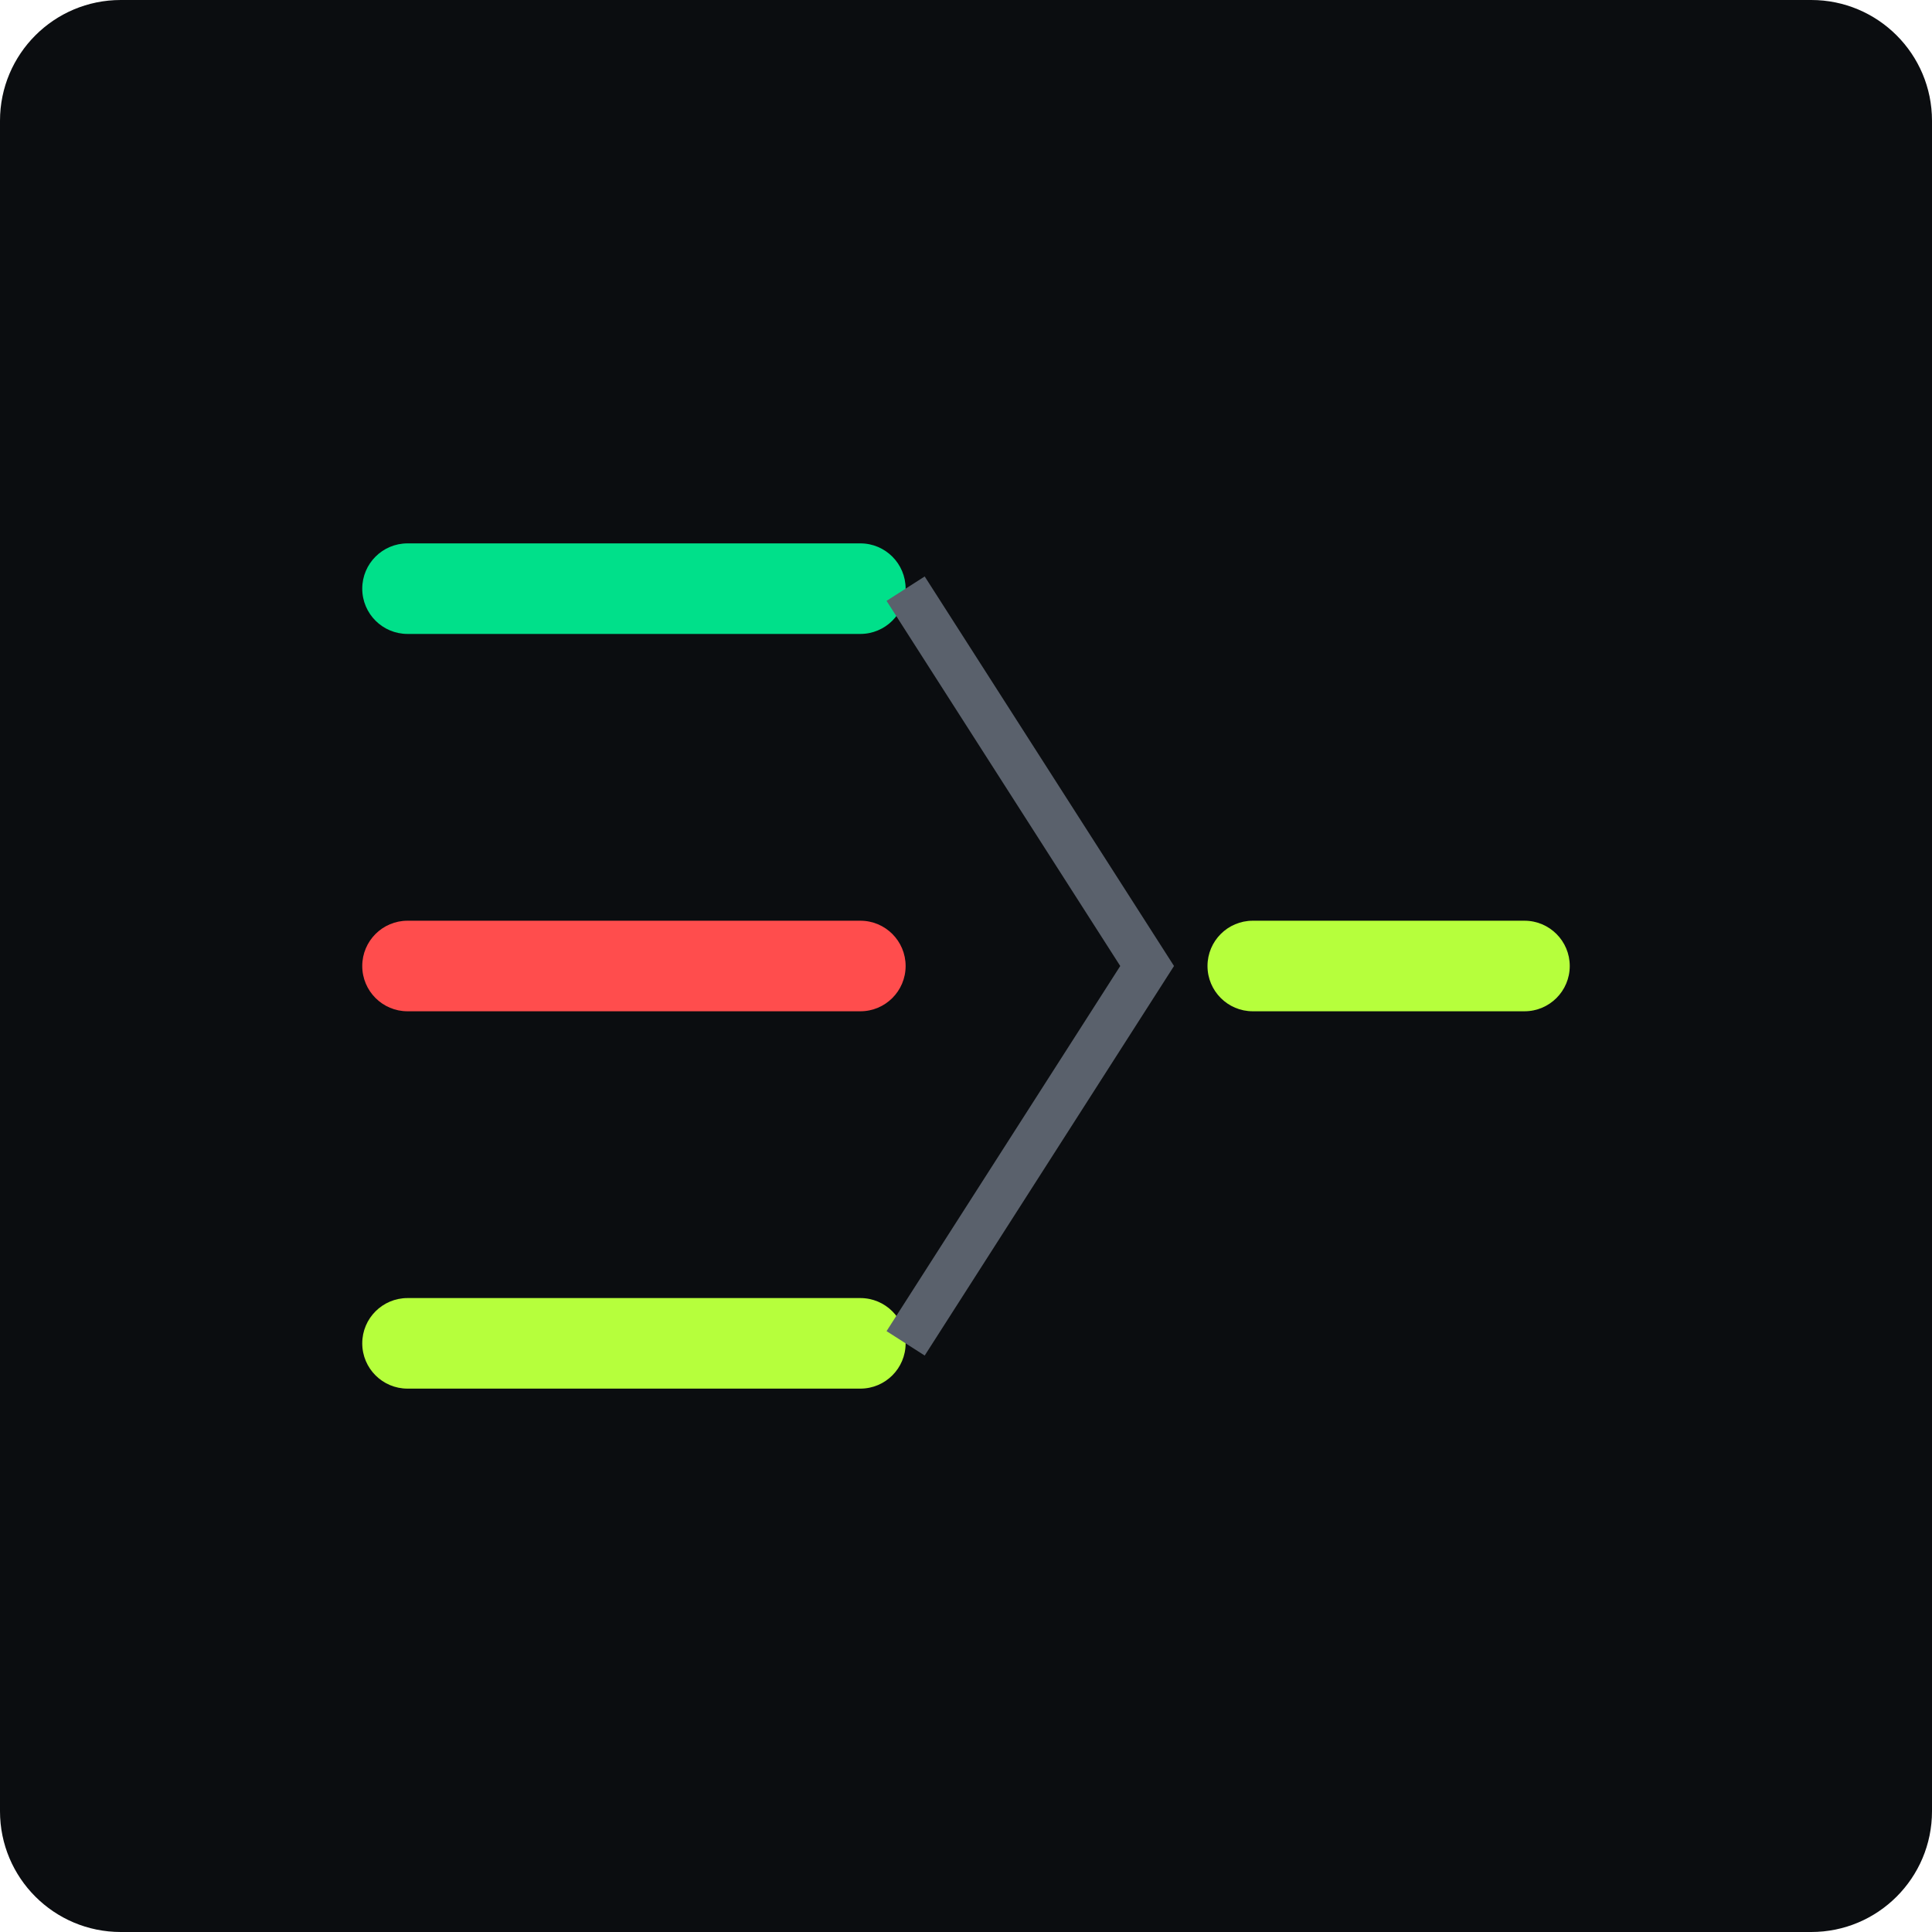
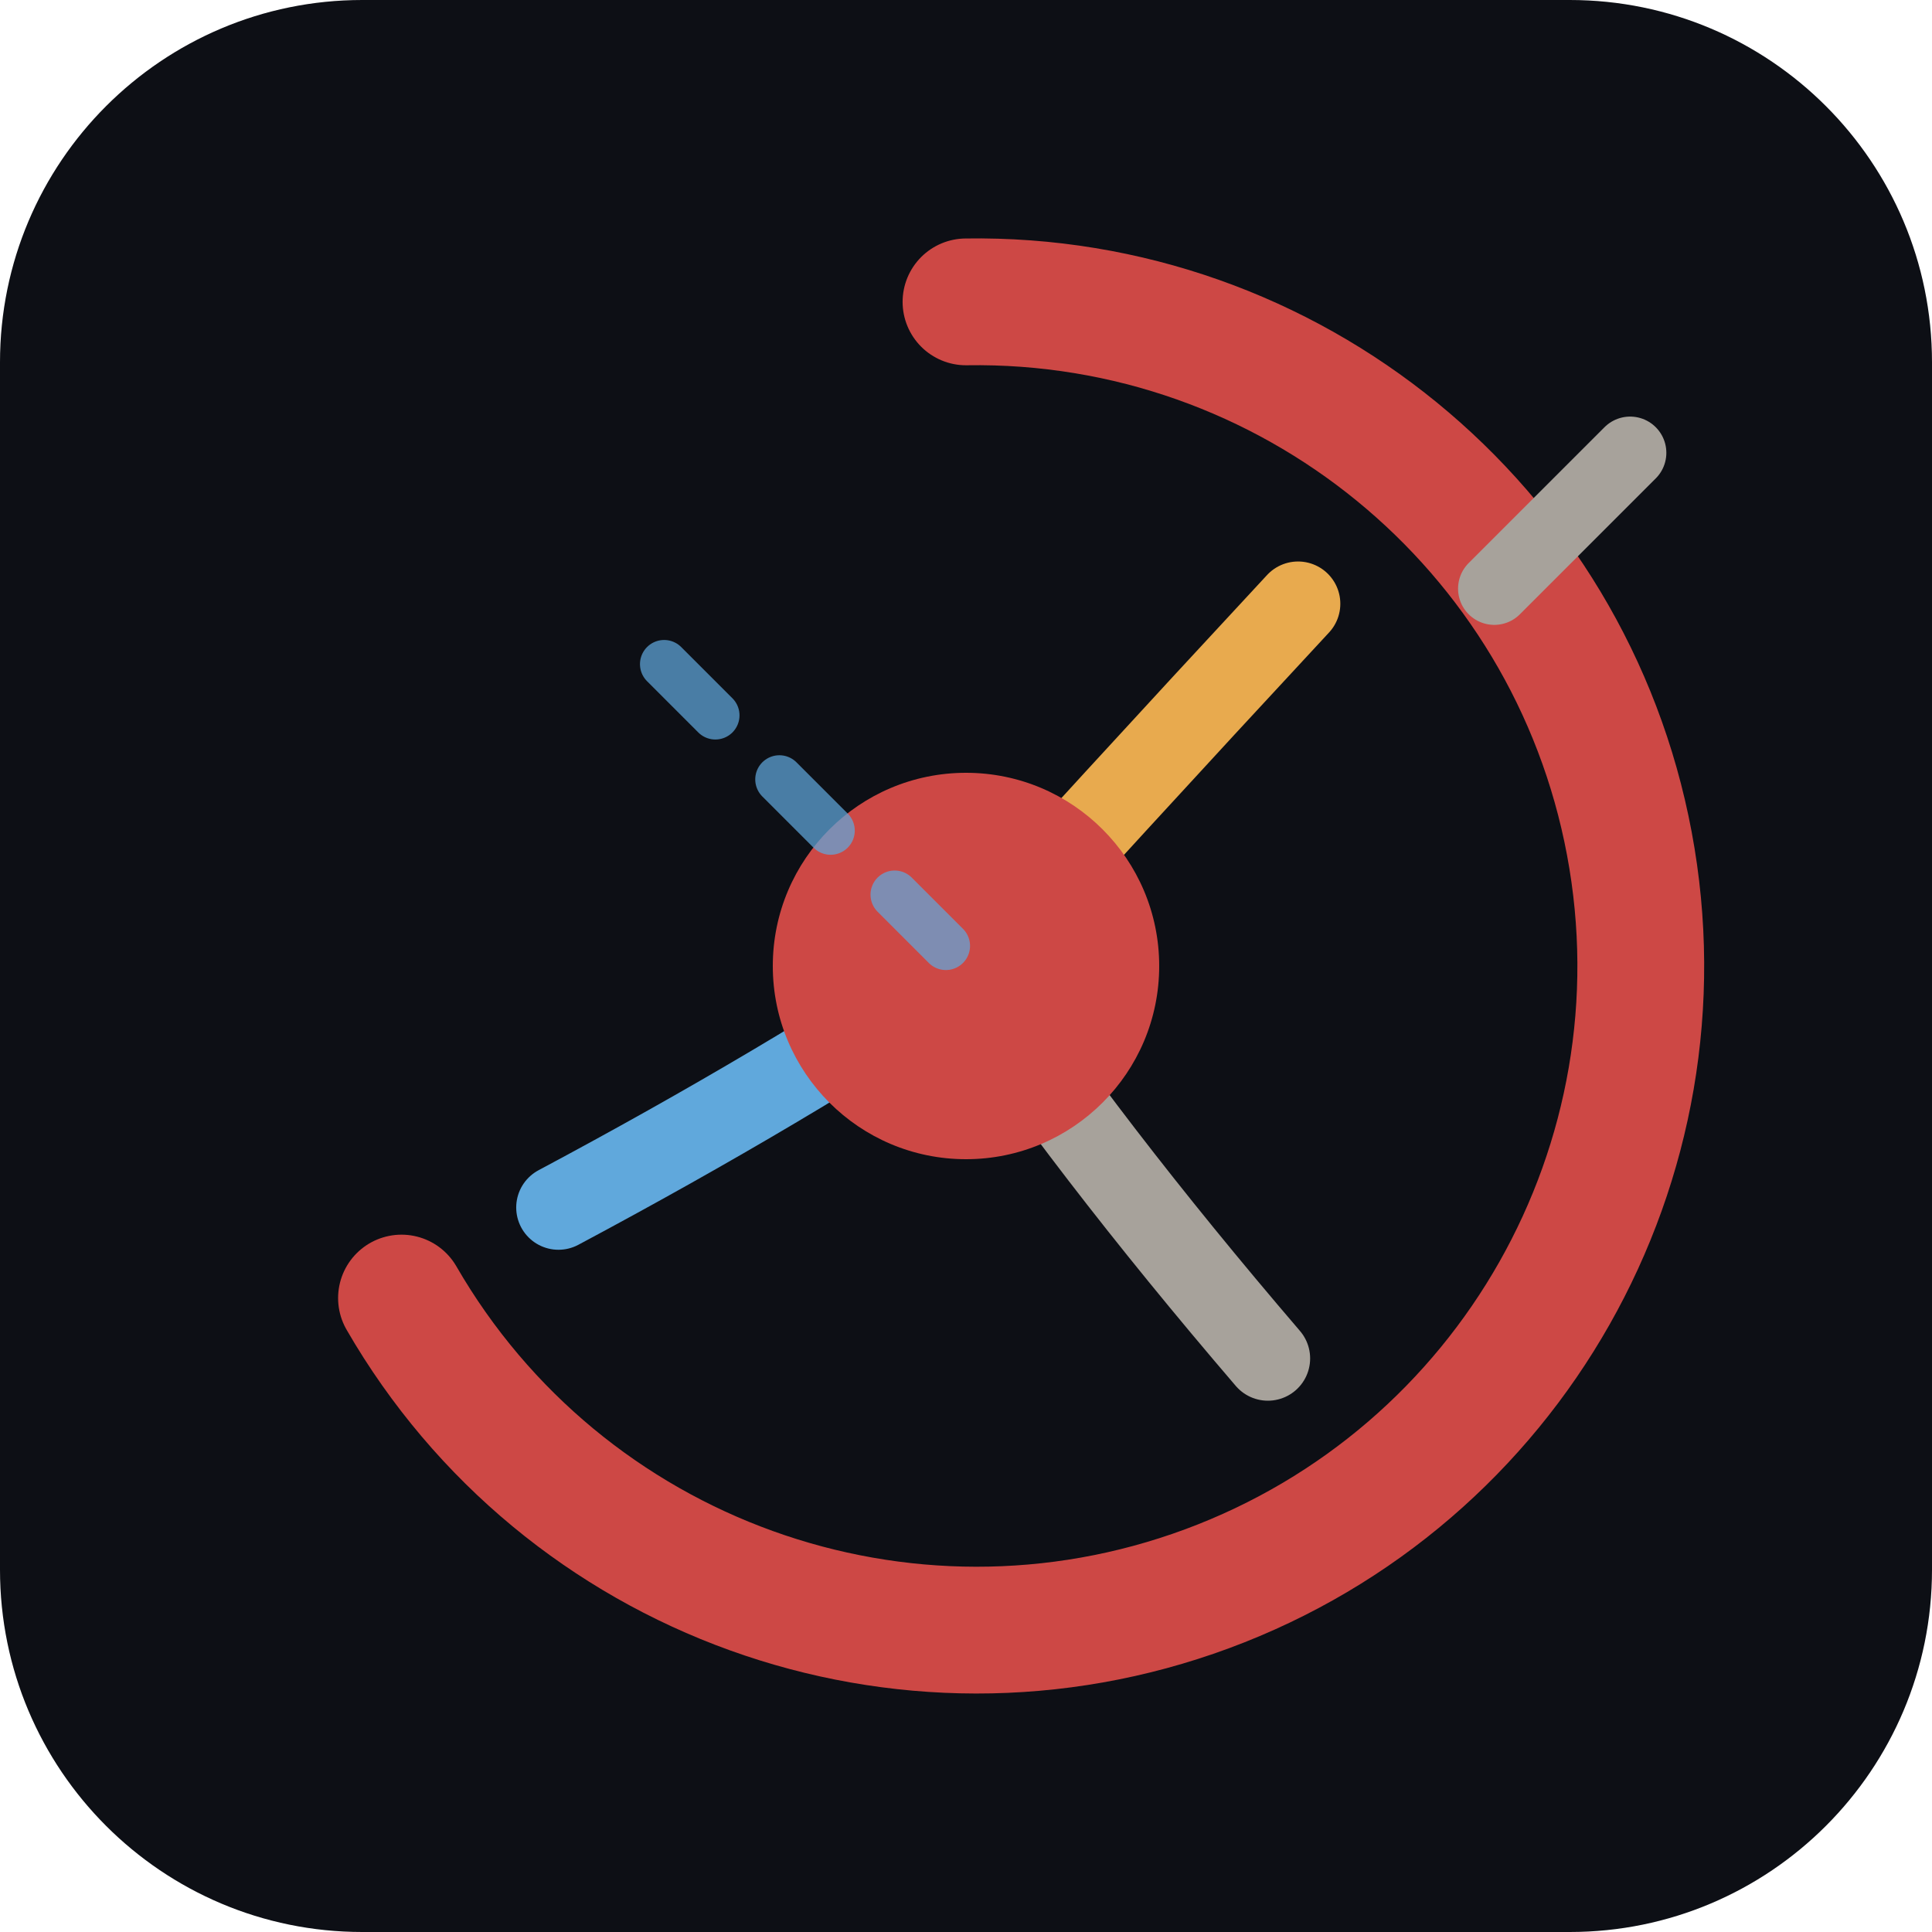
- <svg xmlns="http://www.w3.org/2000/svg" viewBox="0 0 64 64" role="img" aria-label="Quorum logomark">
-   <rect width="64" height="64" rx="4" fill="#0b0d10" />
-   <rect x="12" y="18" width="18" height="3" rx="1.5" fill="#00e08a" />
-   <rect x="12" y="30.5" width="18" height="3" rx="1.5" fill="#ff4d4d" />
-   <rect x="12" y="43" width="18" height="3" rx="1.5" fill="#b6ff3c" />
-   <path d="M30 19.5 L38 32 L30 44.5" fill="none" stroke="#5a616c" stroke-width="1.5" />
-   <rect x="40" y="30.5" width="12" height="3" rx="1.5" fill="#b6ff3c" />
+ <svg xmlns="http://www.w3.org/2000/svg" viewBox="0 0 64 64" role="img" aria-label="Quorum verdict seal">
+   <rect width="64" height="64" rx="12" fill="#0d0f15" />
+   <path d="M32 10 A22 22 0 1 1 13.3 43" fill="none" stroke="#cd4845" stroke-width="4.2" stroke-linecap="round" />
+   <line x1="49.5" y1="19.5" x2="54" y2="15" stroke="#a7a29b" stroke-width="2.4" stroke-linecap="round" />
+   <path d="M43 20 Q36.5 27 32 32" fill="none" stroke="#e8aa4e" stroke-width="2.8" stroke-linecap="round" />
+   <path d="M18.5 40 Q26 36 32 32" fill="none" stroke="#60a8dc" stroke-width="2.8" stroke-linecap="round" />
+   <path d="M42 45 Q36 38 32 32" fill="none" stroke="#a7a29b" stroke-width="2.8" stroke-linecap="round" />
+   <circle cx="32" cy="32" r="6.4" fill="#cd4845" />
+   <path d="M22 22 Q27 27 32 32" fill="none" stroke="#60a8dc" stroke-width="1.6" stroke-dasharray="2.4 3" stroke-linecap="round" opacity="0.72" />
</svg>
